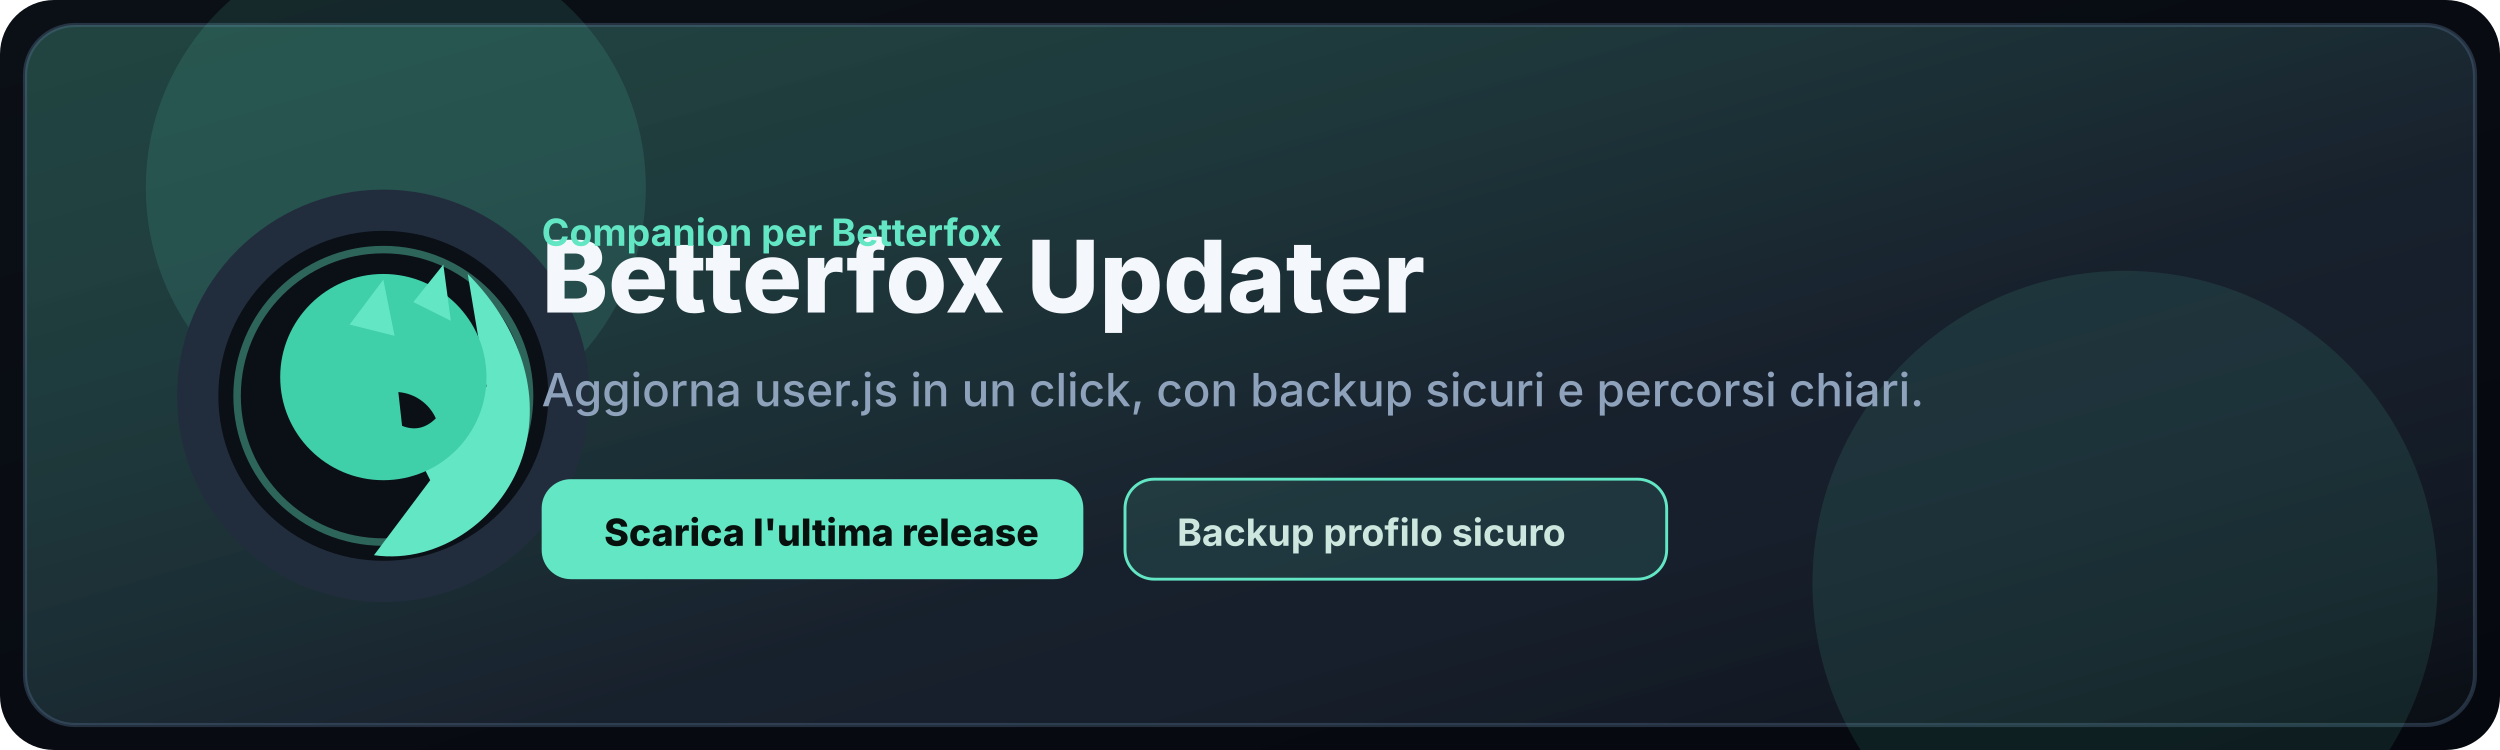
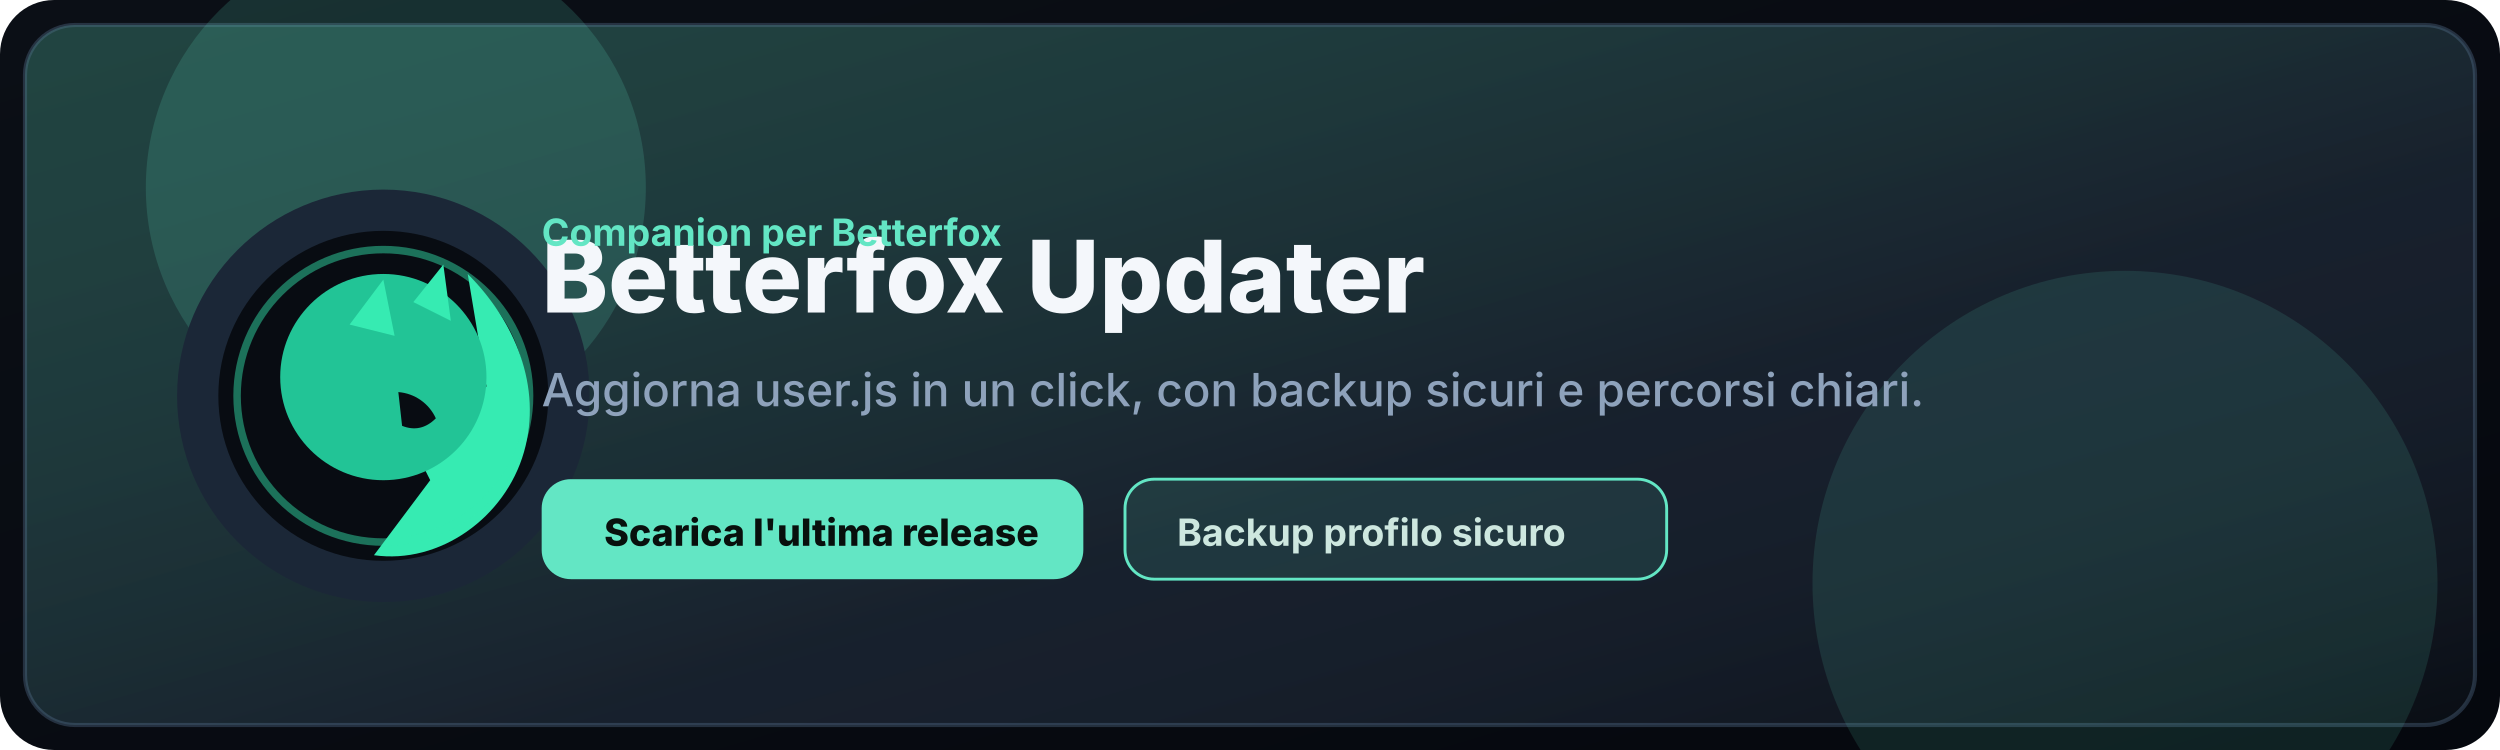
<svg xmlns="http://www.w3.org/2000/svg" width="1200" height="360" viewBox="0 0 1200 360" fill="none">
  <defs>
    <linearGradient id="bg" x1="0" y1="0" x2="1" y2="1">
      <stop offset="0%" stop-color="#0b0f16" />
      <stop offset="100%" stop-color="#05080e" />
    </linearGradient>
    <linearGradient id="glow" x1="0" y1="0" x2="1" y2="1">
      <stop offset="0%" stop-color="#63e6c4" stop-opacity="0.25" />
      <stop offset="60%" stop-color="#304056" stop-opacity="0.4" />
      <stop offset="100%" stop-color="#0b0f16" stop-opacity="0.8" />
    </linearGradient>
  </defs>
  <rect width="1200" height="360" rx="26" fill="url(#bg)" />
  <rect x="12" y="12" width="1176" height="336" rx="24" fill="url(#glow)" stroke="rgba(90,118,148,0.35)" stroke-width="2" />
-   <circle cx="190" cy="90" r="120" fill="#63e6c4" fill-opacity="0.12" />
-   <circle cx="1020" cy="280" r="150" fill="#63e6c4" fill-opacity="0.10" />
+   <circle cx="190" cy="90" r="120" fill="#63e6c4" fill-opacity="0.16" />
+   <circle cx="1020" cy="280" r="150" fill="#63e6c4" fill-opacity="0.12" />
  <g transform="translate(76 82) scale(0.9)">
-     <circle cx="120" cy="120" r="110" fill="#212d3d" />
-     <circle cx="120" cy="120" r="88" fill="#0b0f16" />
-     <path d="M165 55 C190 80 205 115 195 150 C185 185 150 210 115 205 L145 165 L135 145 L175 115 Z" fill="#63e6c4" />
-     <circle cx="120" cy="110" r="55" fill="#3fcfa9" />
-     <polygon points="102,82 120,58 126,88" fill="#63e6c4" />
-     <polygon points="136,70 152,50 156,80" fill="#63e6c4" />
-     <path d="M128 118 A24 24 0 0 1 148 132 Q140 140 130 136 Z" fill="#0b0f16" />
-     <circle cx="120" cy="120" r="78" stroke="#63e6c4" stroke-opacity="0.4" stroke-width="4" fill="none" />
+     <circle cx="120" cy="120" r="110" fill="#1b2737" />
+     <circle cx="120" cy="120" r="88" fill="#080c12" />
+     <path d="M165 55 C190 80 205 115 195 150 C185 185 150 210 115 205 L145 165 L135 145 L175 115 Z" fill="#36ebb2" />
+     <circle cx="120" cy="110" r="55" fill="#22c496" />
+     <polygon points="102,82 120,58 126,88" fill="#36ebb2" />
+     <polygon points="136,70 152,50 156,80" fill="#36ebb2" />
+     <path d="M128 118 A24 24 0 0 1 148 132 Q140 140 130 136 Z" fill="#080c12" />
+     <circle cx="120" cy="120" r="78" stroke="#36ebb2" stroke-opacity="0.45" stroke-width="4" fill="none" />
  </g>
  <text x="260" y="150" fill="#f4f7fb" font-family="Inter, 'Segoe UI', sans-serif" font-size="48" font-weight="800">Betterfox Updater</text>
  <text x="260" y="195" fill="#8ea2bb" font-family="Inter, 'Segoe UI', sans-serif" font-size="22" font-weight="500">Aggiorna user.js in un click, con backup sicuri e percorsi chiari.</text>
  <rect x="260" y="230" width="260" height="48" rx="14" fill="#63e6c4" />
  <text x="290" y="262" fill="#08100d" font-family="Inter, 'Segoe UI', sans-serif" font-size="18" font-weight="800">Scarica l'ultima release</text>
  <rect x="540" y="230" width="260" height="48" rx="14" fill="rgba(99,230,196,0.12)" stroke="#63e6c4" stroke-width="1.4" />
  <text x="565" y="262" fill="#cde7df" font-family="Inter, 'Segoe UI', sans-serif" font-size="18" font-weight="700">Backup profilo sicuro</text>
  <text x="260" y="118" fill="#63e6c4" font-family="Inter, 'Segoe UI', sans-serif" font-size="18" font-weight="700">Companion per Betterfox</text>
</svg>
